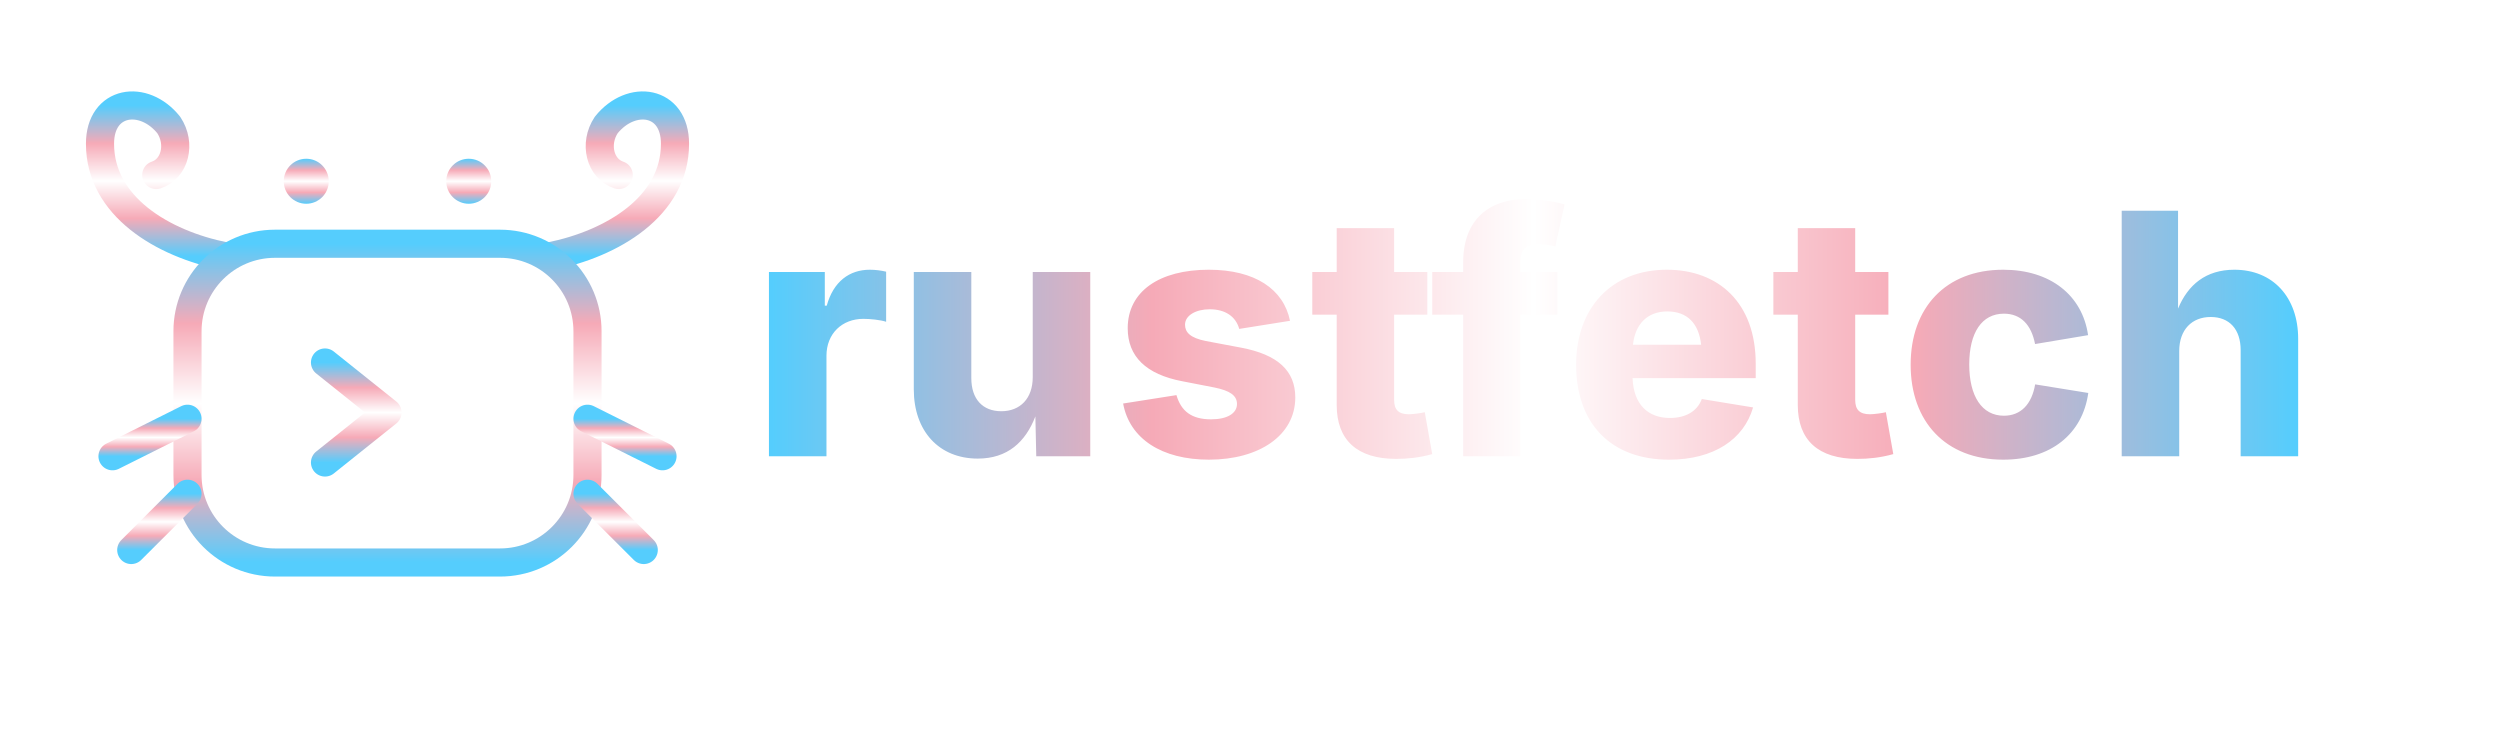
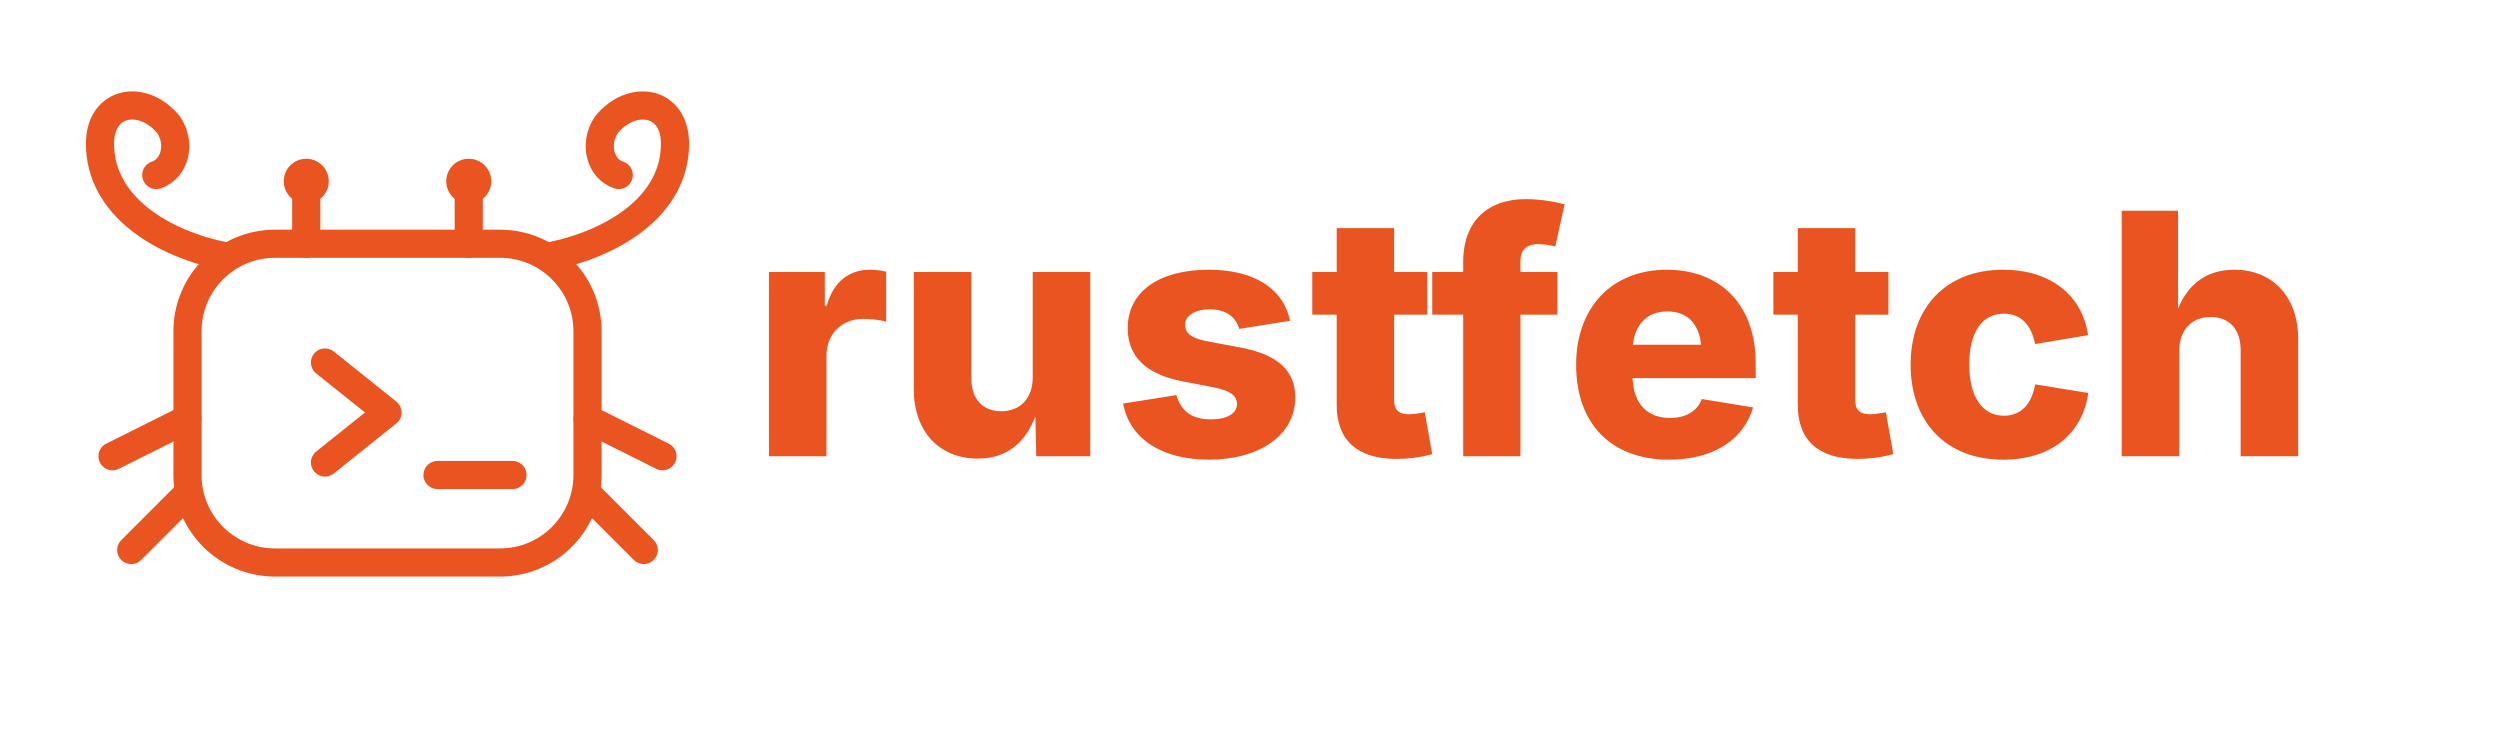
<svg xmlns="http://www.w3.org/2000/svg" width="400" height="120" viewBox="0 0 400 120" role="img" aria-labelledby="logo-title logo-desc">
-   <defs>
-     <linearGradient id="flag" x1="0" y1="0" x2="0" y2="1">
-       <stop offset="0" stop-color="#55CDFD" />
-       <stop offset="0.25" stop-color="#F6AAB7" />
-       <stop offset="0.5" stop-color="#FFFFFF" />
-       <stop offset="0.75" stop-color="#F6AAB7" />
-       <stop offset="1" stop-color="#55CDFD" />
-     </linearGradient>
-     <linearGradient id="flagText" x1="0" y1="0" x2="1" y2="0">
-       <stop offset="0" stop-color="#55CDFD" />
-       <stop offset="0.25" stop-color="#F6AAB7" />
-       <stop offset="0.5" stop-color="#FFFFFF" />
-       <stop offset="0.75" stop-color="#F6AAB7" />
-       <stop offset="1" stop-color="#55CDFD" />
-     </linearGradient>
-   </defs>
-   <g fill="none" stroke="url(#flag)" stroke-width="4.5" stroke-linecap="round" stroke-linejoin="round">
+   <g fill="none" stroke="#E95420" stroke-width="4.5" stroke-linecap="round" stroke-linejoin="round">
    <path d="M 36 41 C 26 39 16 33 16 23 C 16 16 23 15 27 20 C 29 23 28 27 25 28" />
    <path d="M 88 41 C 98 39 108 33 108 23 C 108 16 101 15 97 20 C 95 23 96 27 99 28" />
    <path d="M 49 39 L 49 32" />
    <path d="M 75 39 L 75 32" />
    <rect x="30" y="39" width="64" height="51" rx="14" />
    <path d="M 30 67 L 18 73" />
    <path d="M 30 79 L 21 88" />
    <path d="M 94 67 L 106 73" />
    <path d="M 94 79 L 103 88" />
    <path d="M 52 58 L 62 66 L 52 74" />
    <path d="M 70 76 L 82 76" />
  </g>
-   <g fill="url(#flag)">
+   <g fill="#E95420">
    <circle cx="49" cy="29" r="3.6" />
    <circle cx="75" cy="29" r="3.6" />
  </g>
-   <text x="120" y="73" font-family="Inter, 'Segoe UI', system-ui, -apple-system, Helvetica, Arial, sans-serif" font-size="54" font-weight="800" letter-spacing="0.5" fill="url(#flagText)">rustfetch</text>
+   <text x="120" y="73" font-family="Inter, 'Segoe UI', system-ui, -apple-system, Helvetica, Arial, sans-serif" font-size="54" font-weight="800" letter-spacing="0.5" fill="#E95420">rustfetch</text>
</svg>
